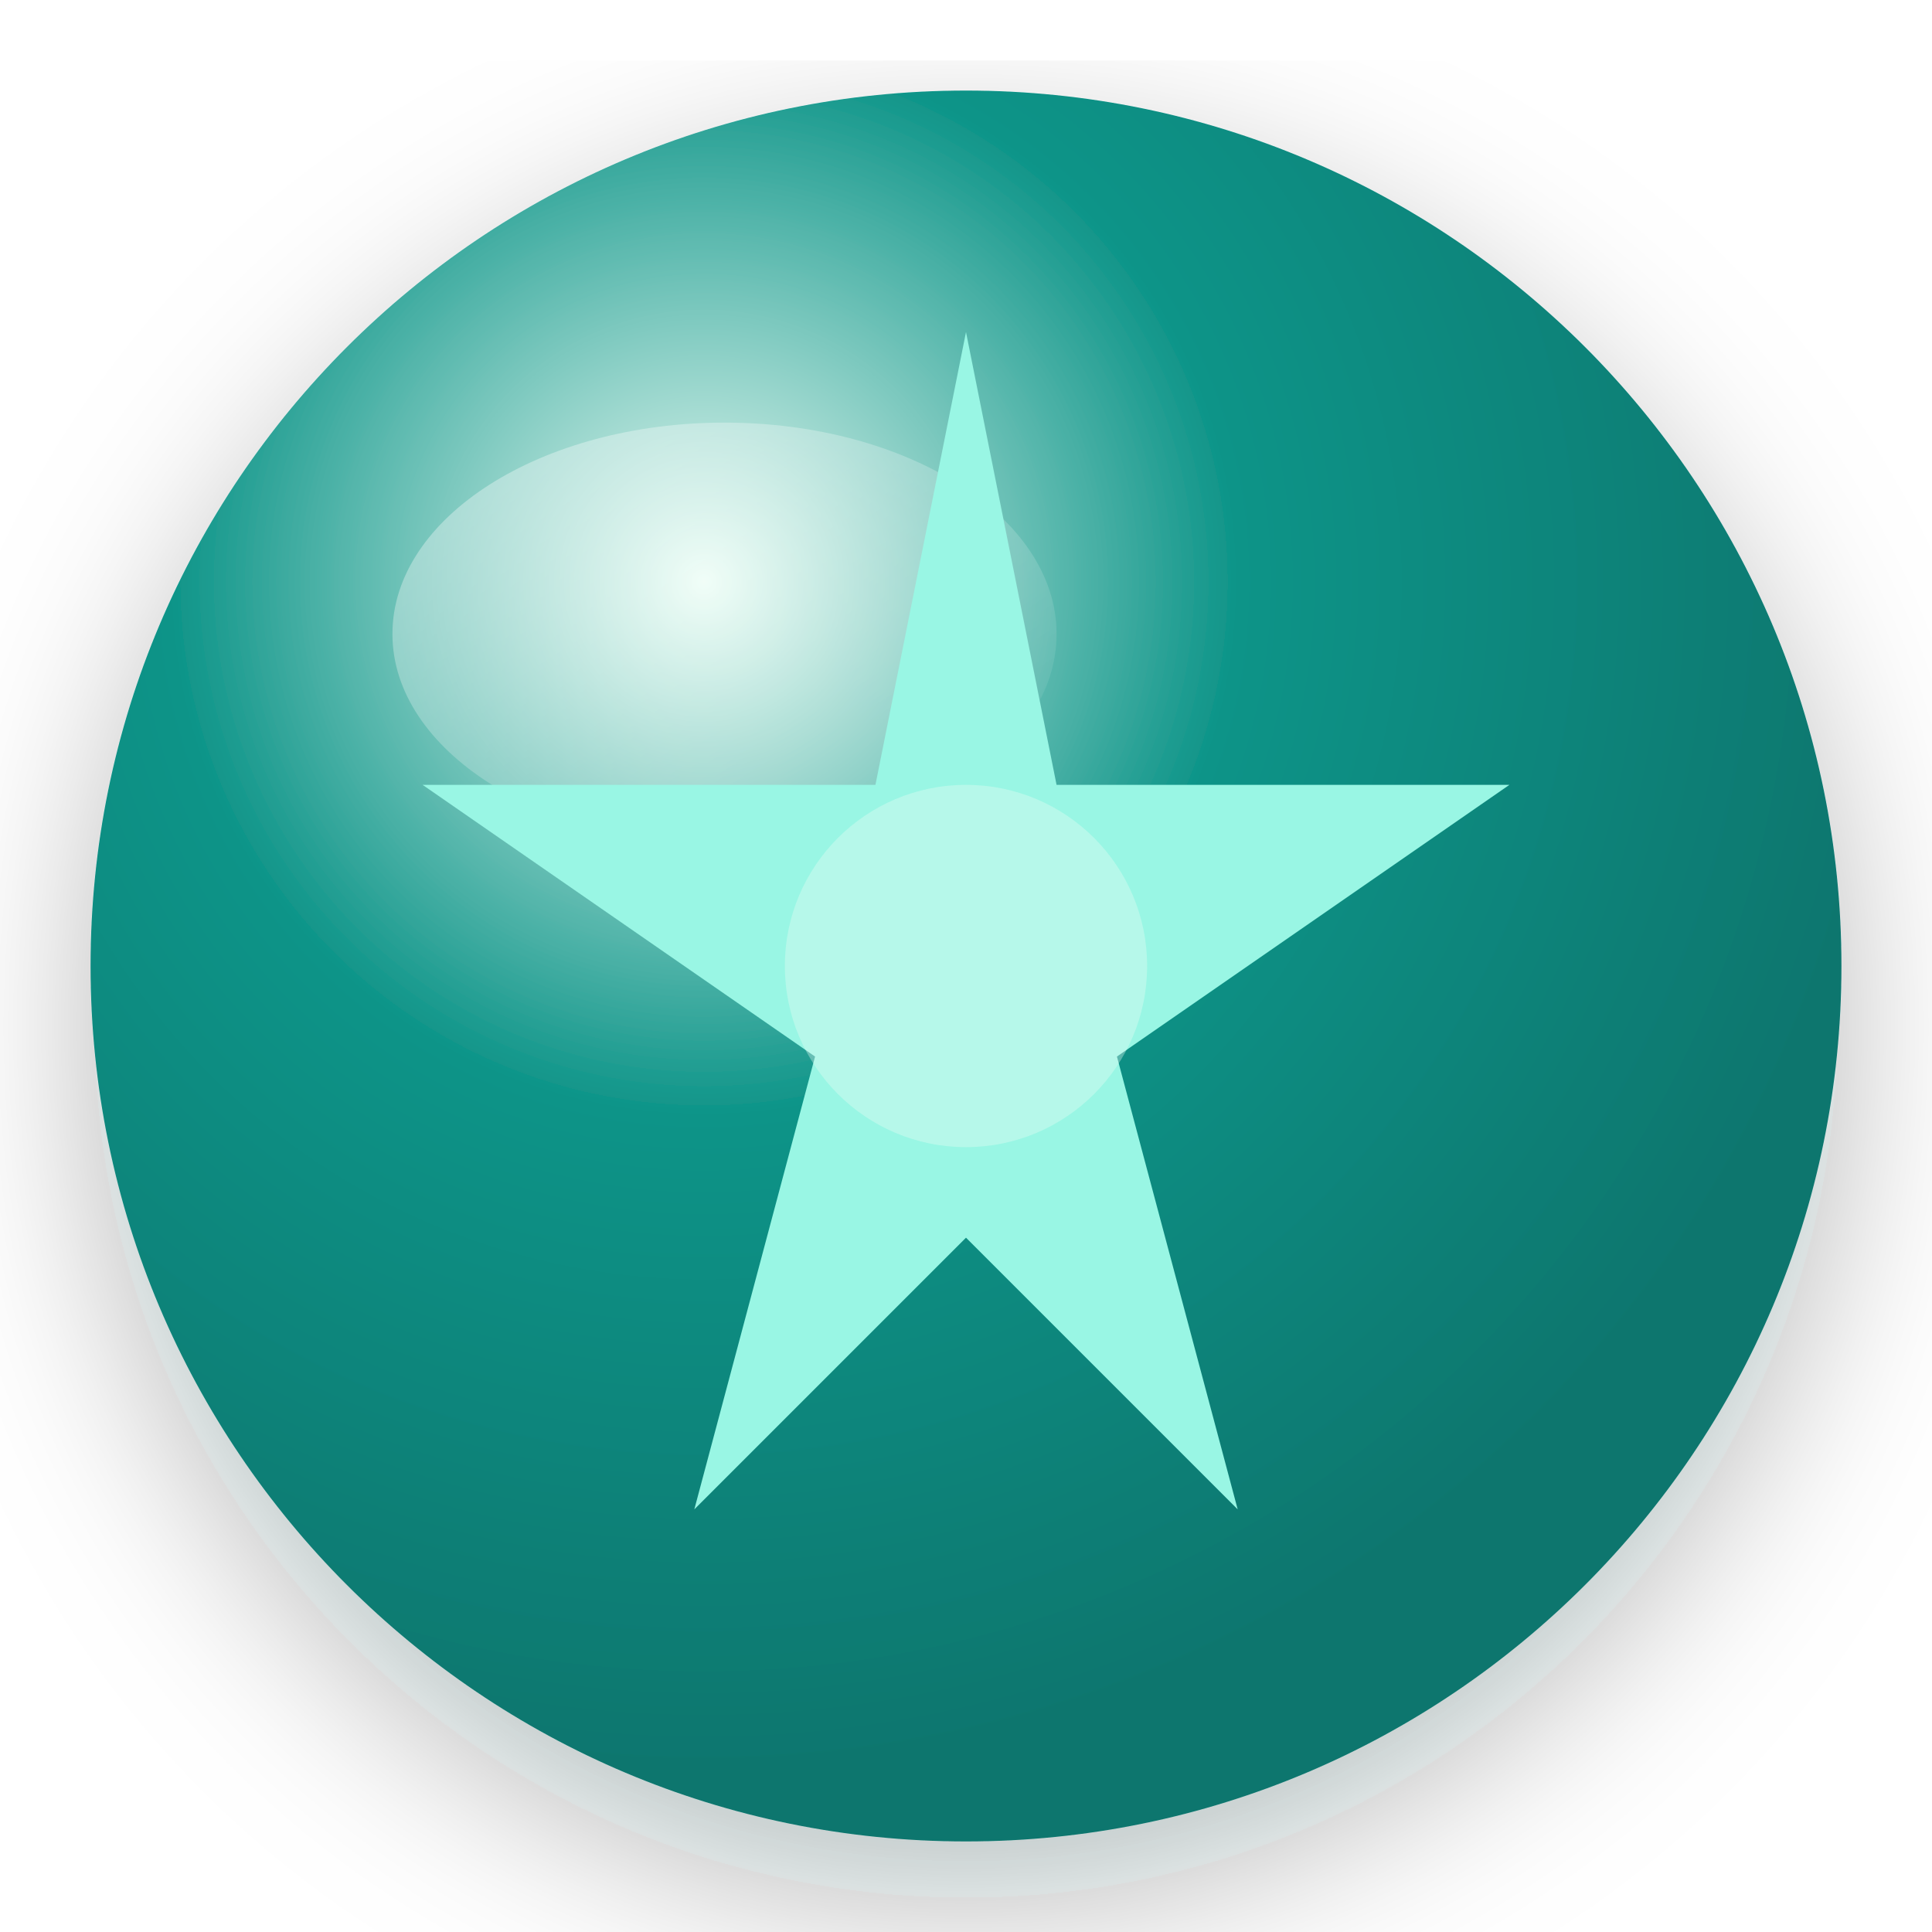
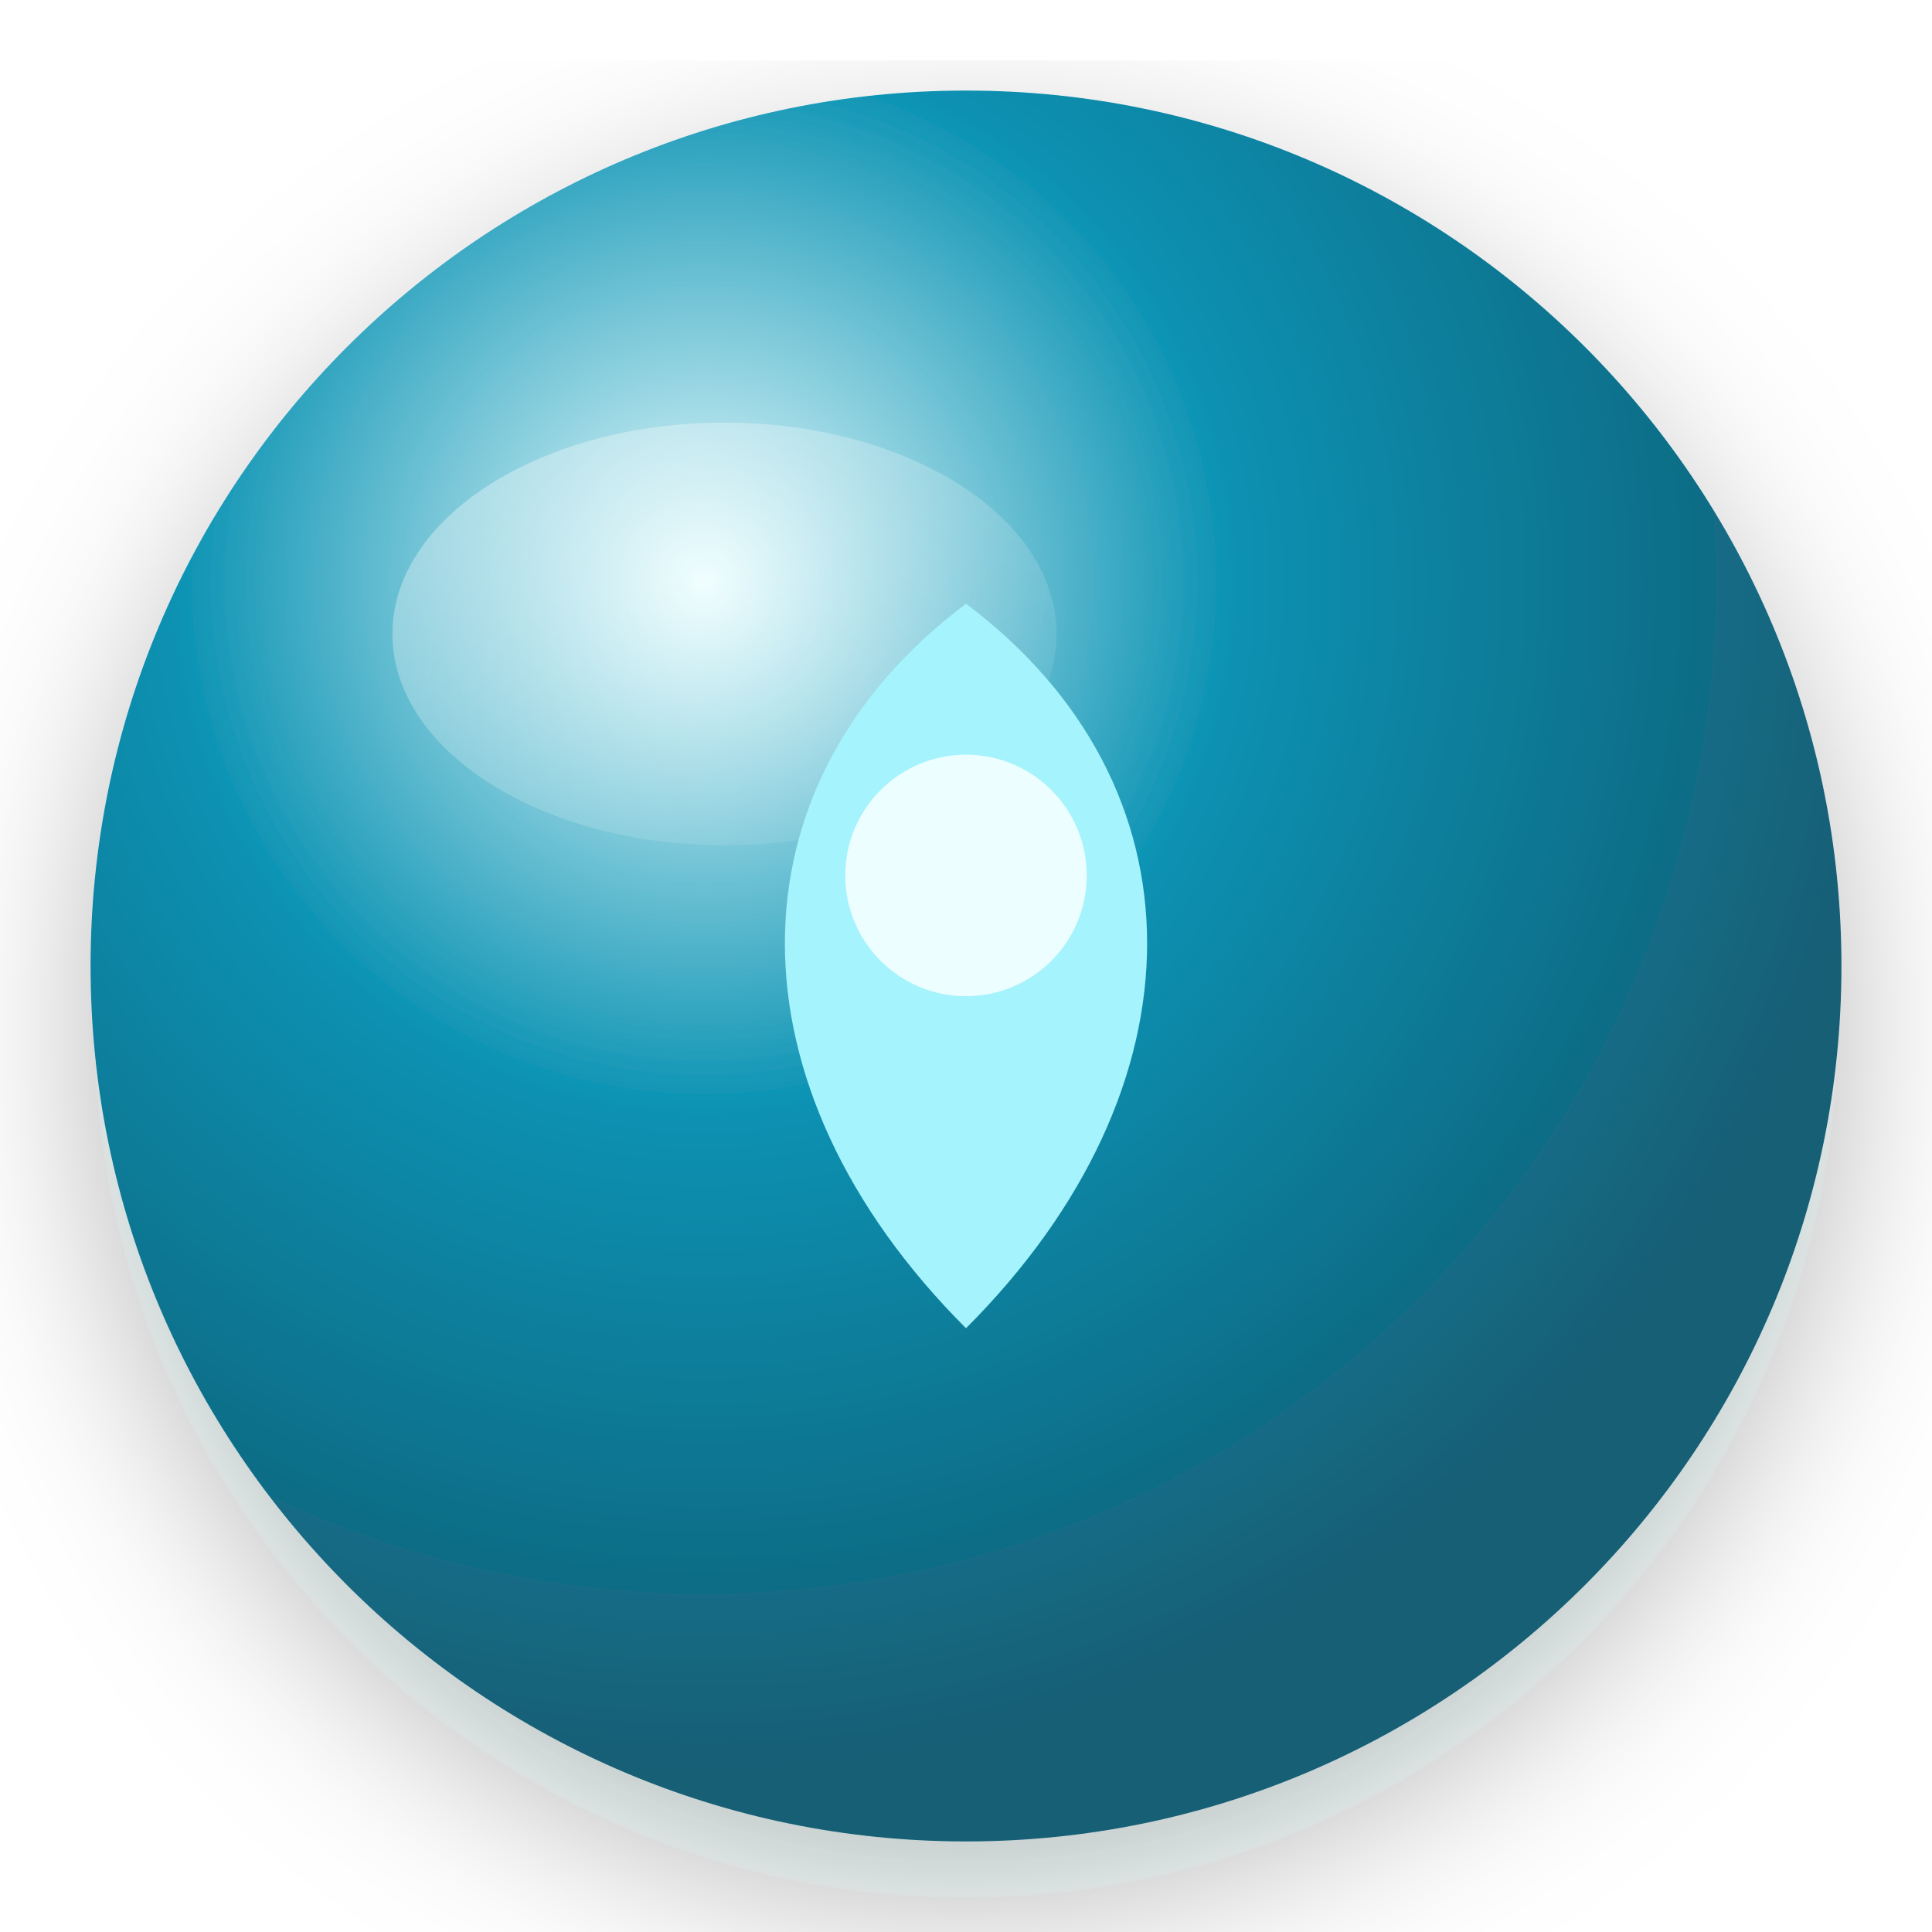
<svg xmlns="http://www.w3.org/2000/svg" viewBox="0 0 128 128" role="img" aria-hidden="true">
  <defs>
    <radialGradient id="sphere" cx="35%" cy="28%" r="68%">
-       <stop offset="0%" stop-color="#ecfdf5" />
-       <stop offset="45%" stop-color="#0d9488" />
-       <stop offset="100%" stop-color="#0f766e" />
+       <stop offset="0%" stop-color="#ecfeff" />
+       <stop offset="45%" stop-color="#0891b2" />
+       <stop offset="100%" stop-color="#155e75" />
    </radialGradient>
    <filter id="depth" x="-20%" y="-20%" width="140%" height="140%">
      <feDropShadow dx="0" dy="4" stdDeviation="6" flood-color="#0f172a" flood-opacity="0.28" />
    </filter>
    <linearGradient id="shine" x1="0" y1="0" x2="1" y2="1">
      <stop offset="0%" stop-color="#ffffff" stop-opacity="0.55" />
      <stop offset="100%" stop-color="#ffffff" stop-opacity="0" />
    </linearGradient>
  </defs>
  <circle cx="64" cy="64" r="58" fill="url(#sphere)" filter="url(#depth)" />
  <ellipse cx="48" cy="42" rx="22" ry="14" fill="url(#shine)" opacity="0.75" />
-   <path d="M64 22 L70 52 L100 52 L74 70 L82 100 L64 82 L46 100 L54 70 L28 52 L58 52 Z" fill="#99f6e4" />
-   <circle cx="64" cy="64" r="12" fill="#ecfdf5" opacity="0.35" />
+   <path d="M64 88 C48 72 48 52 64 40 C80 52 80 72 64 88Z" fill="#a5f3fc" />
+   <circle cx="64" cy="58" r="8" fill="#ecfeff" />
</svg>
